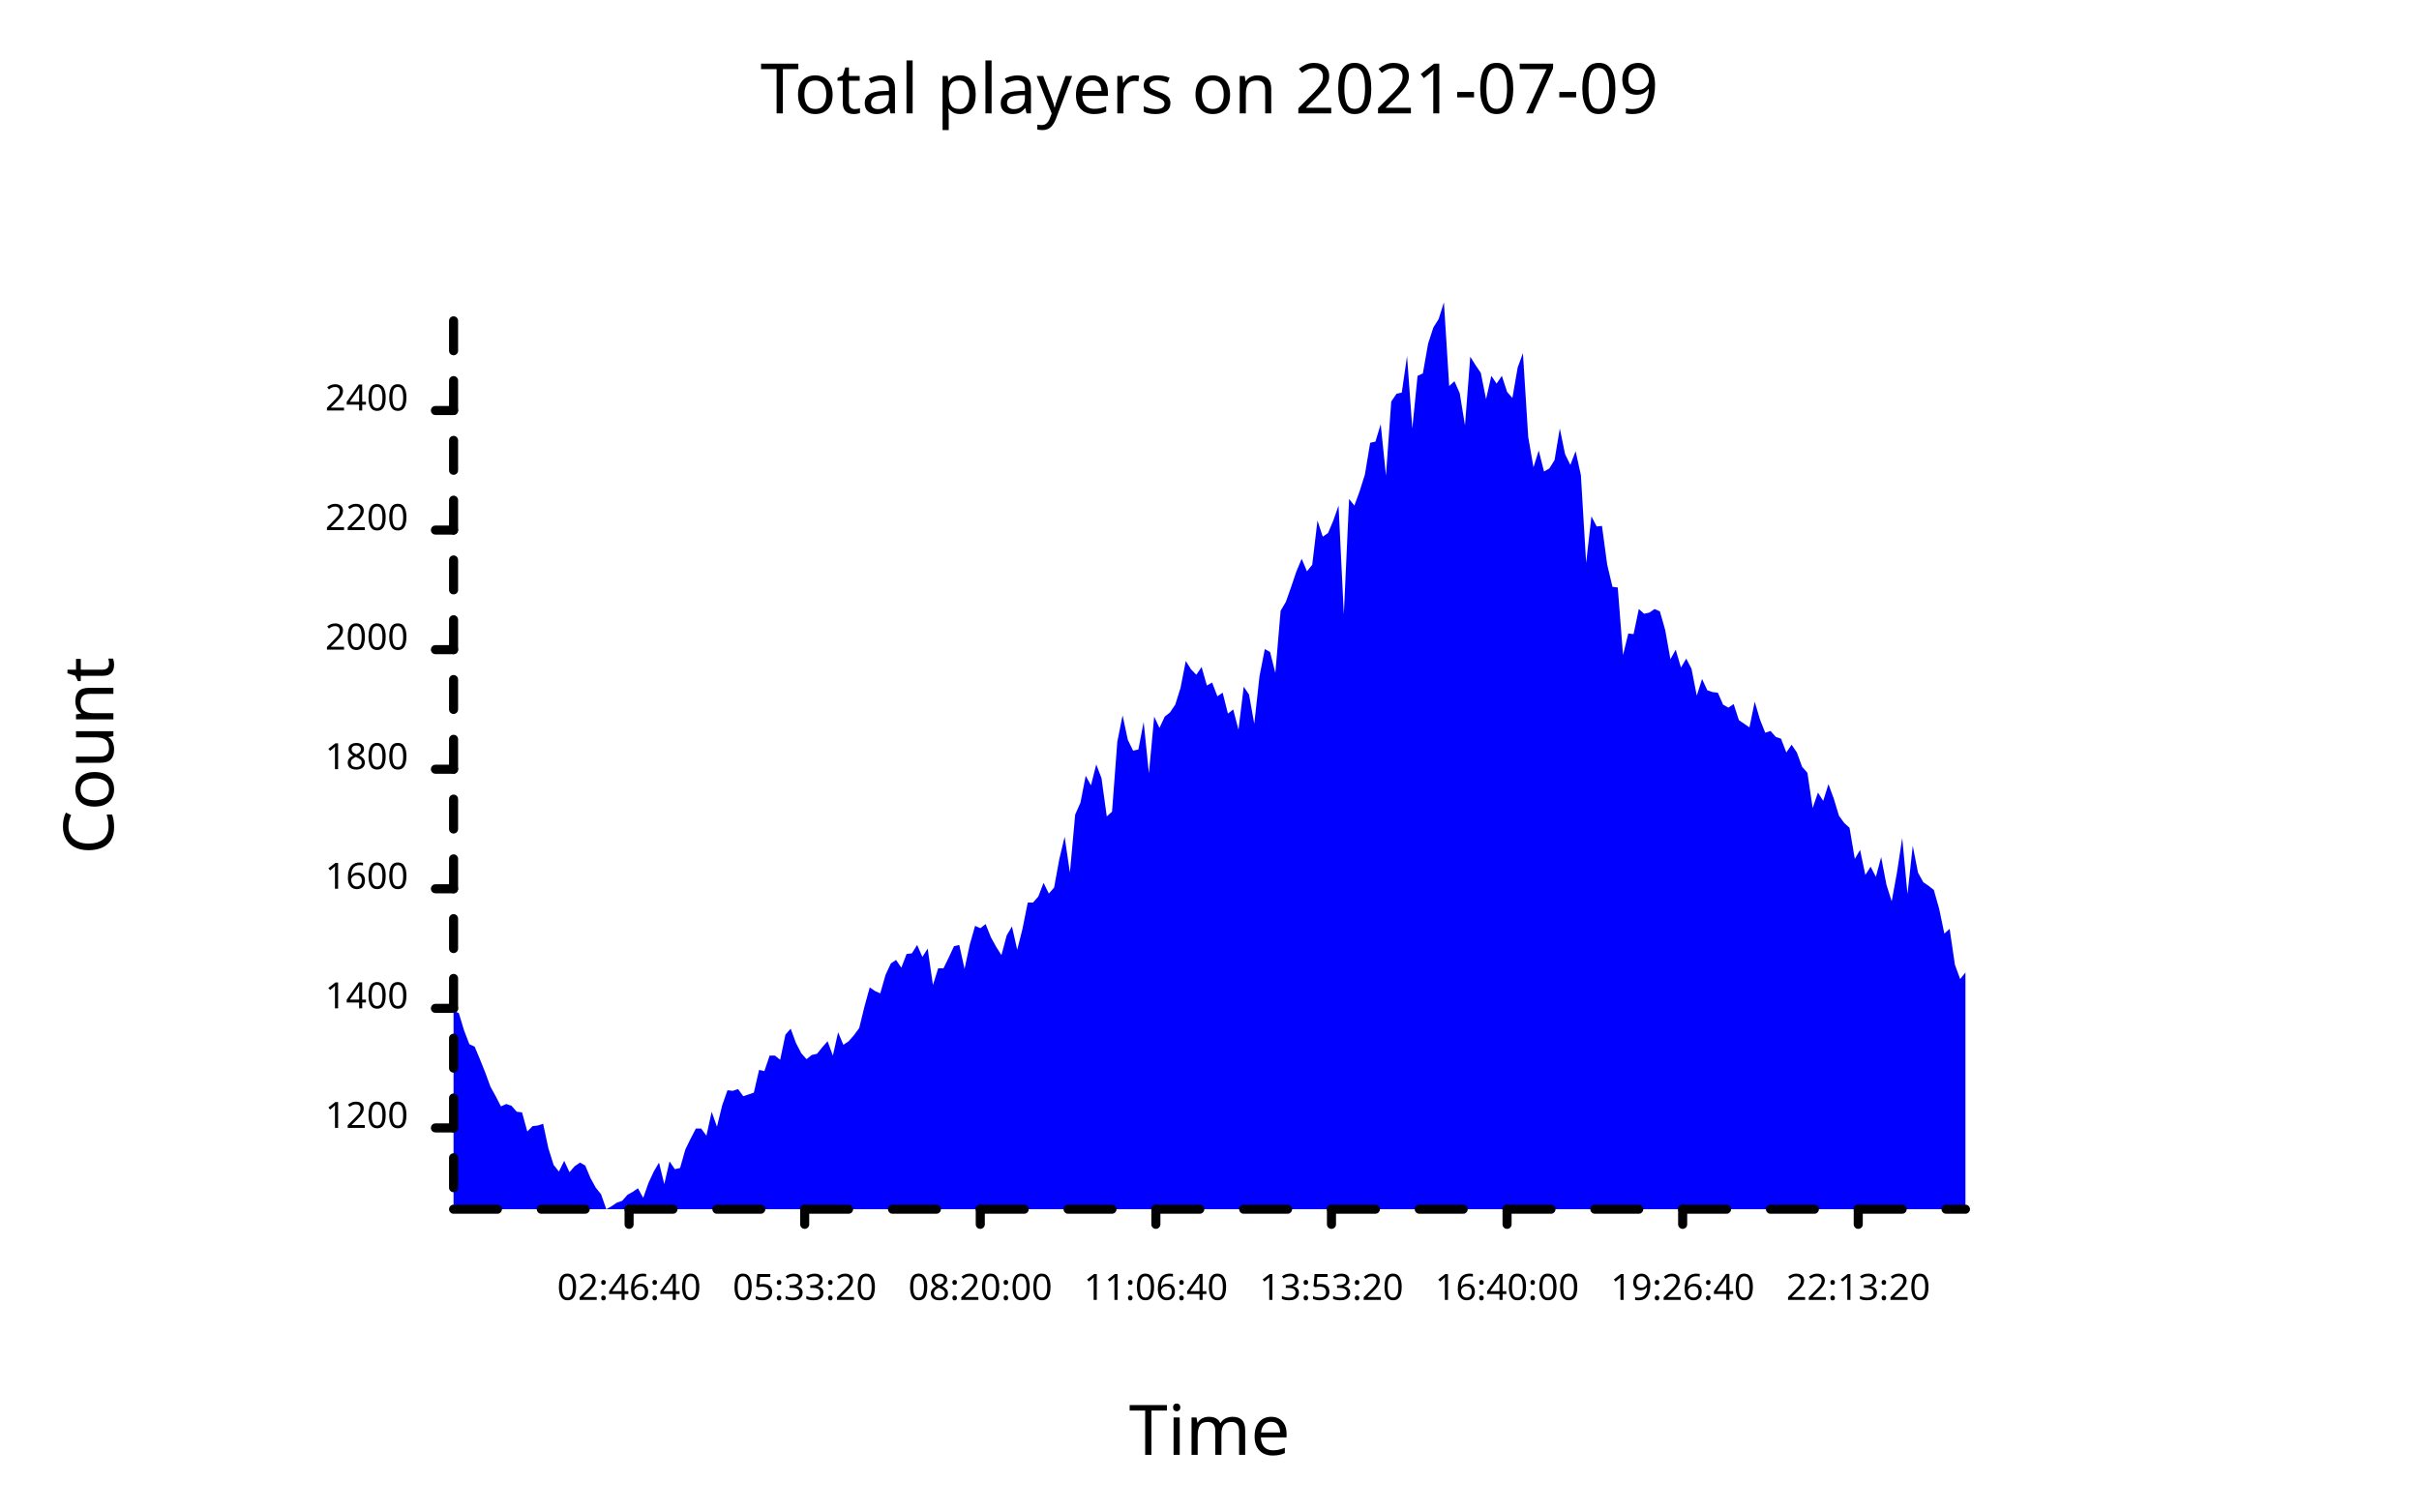
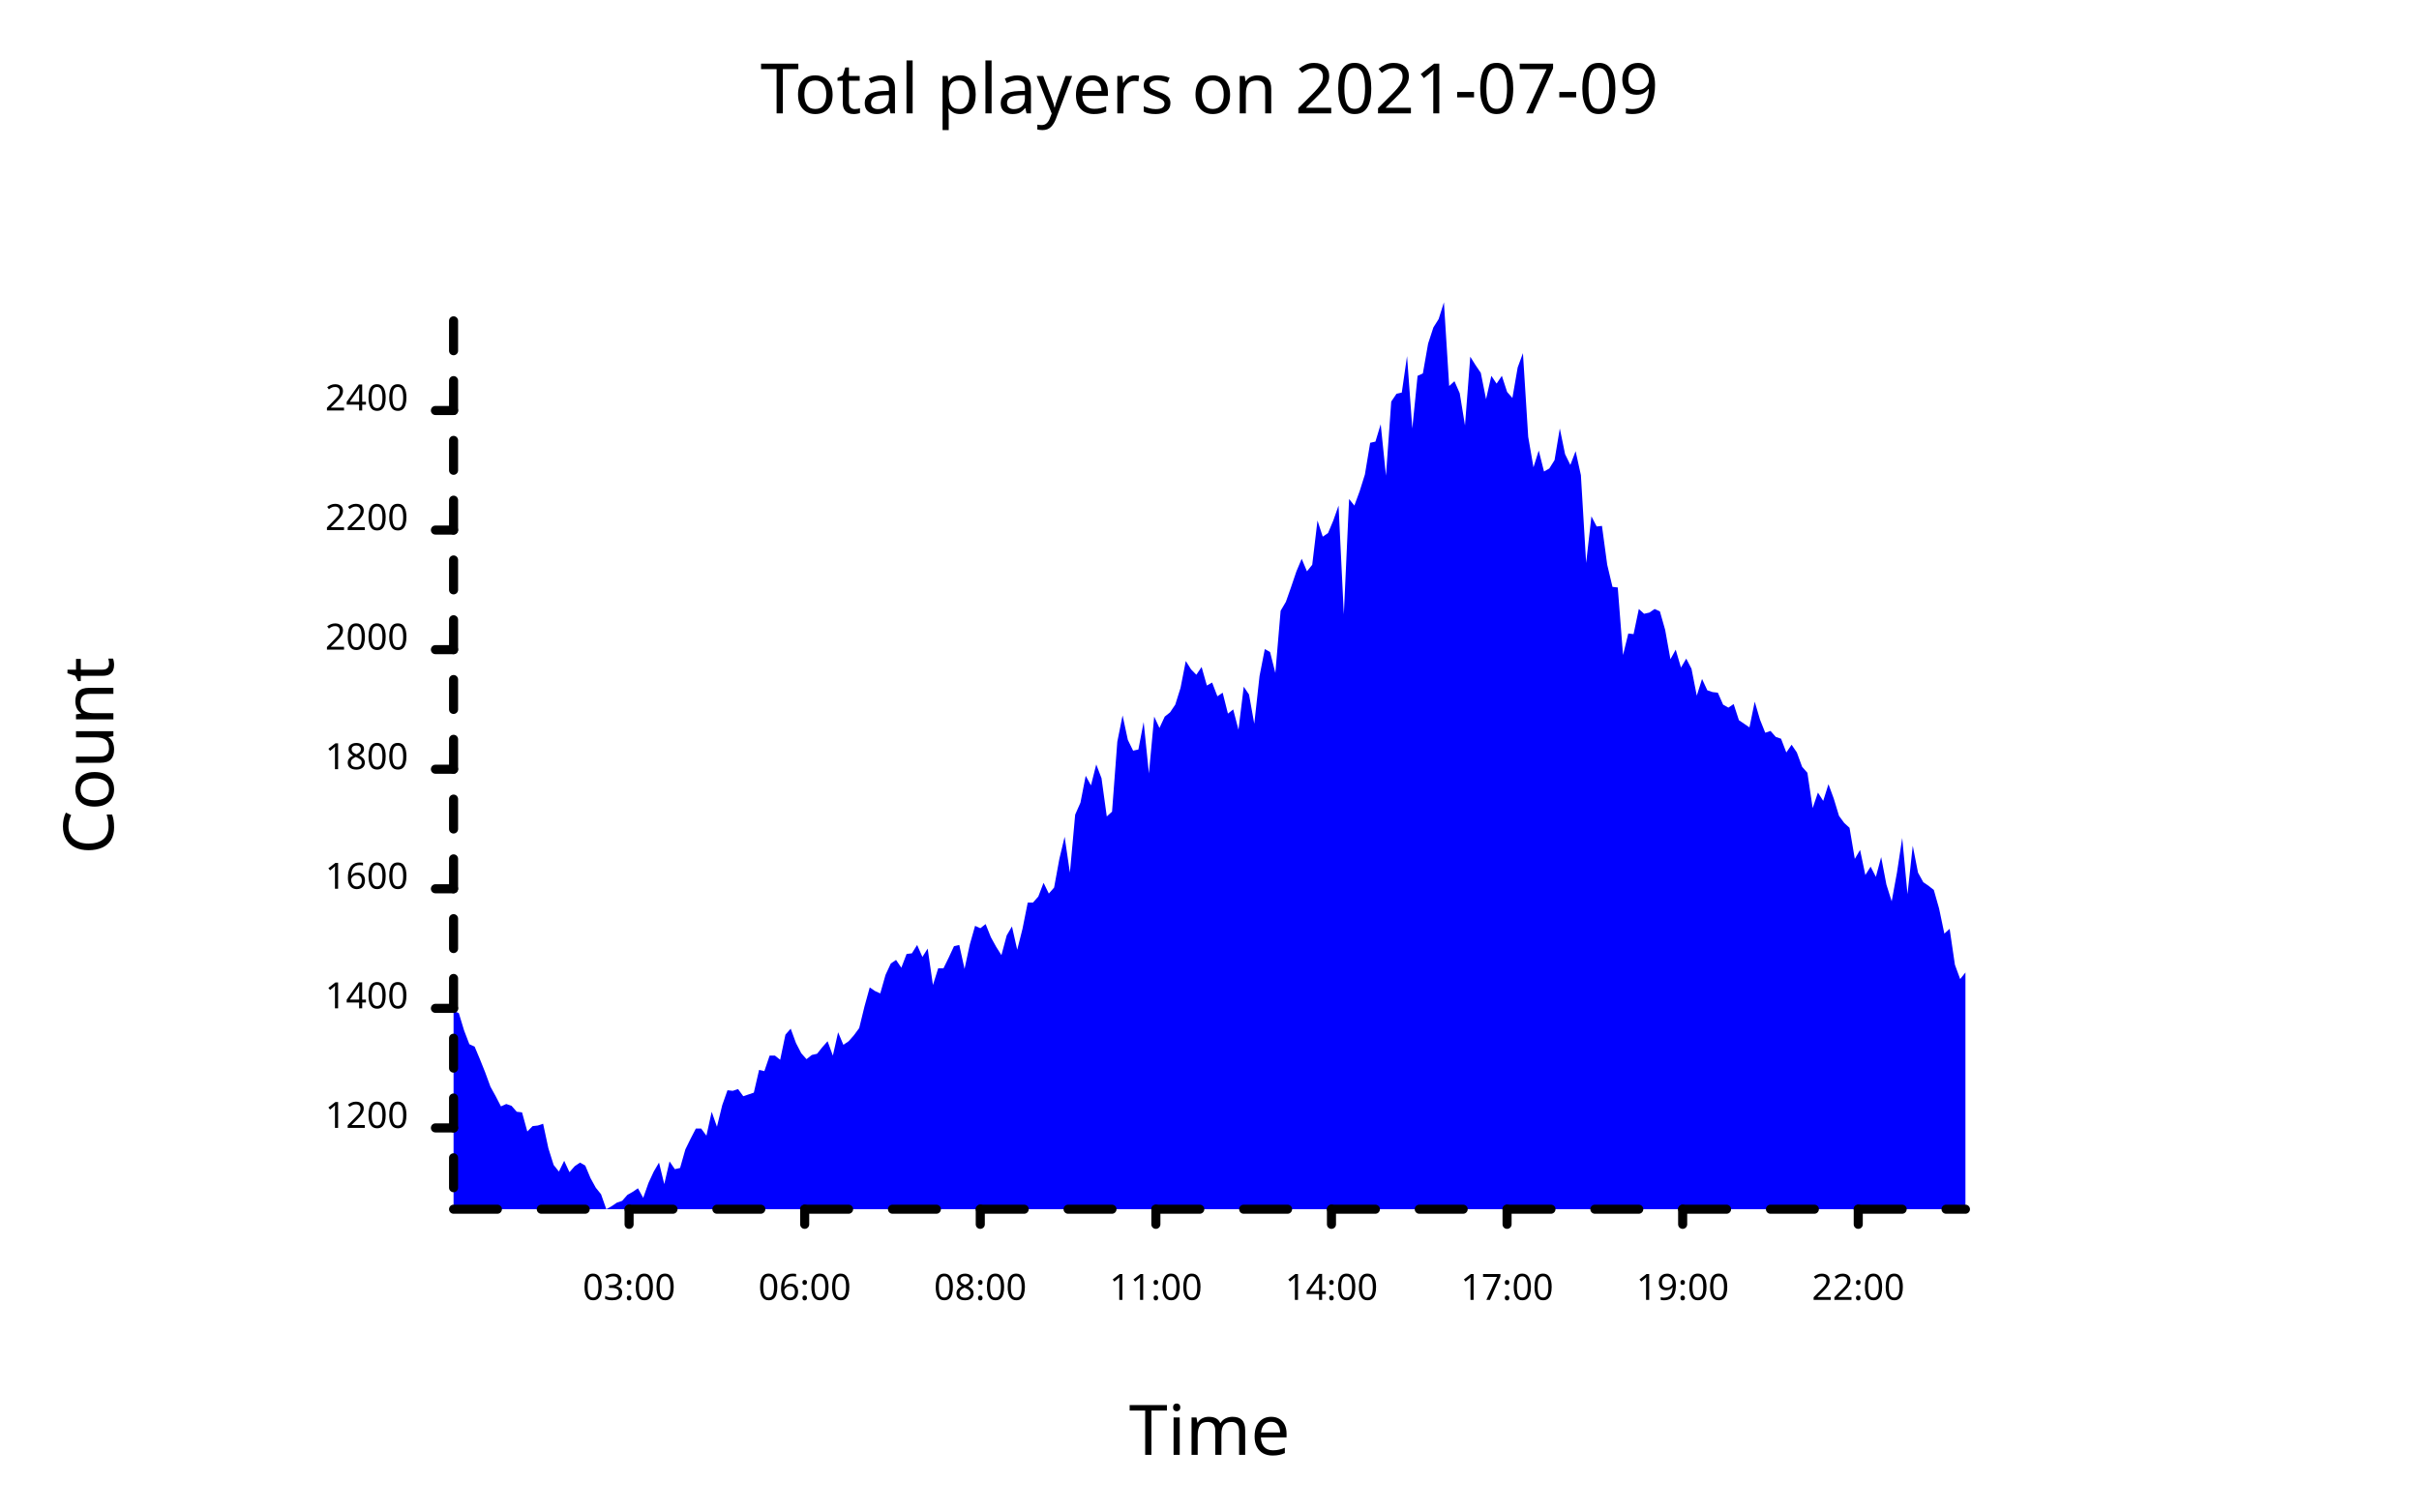
<svg xmlns="http://www.w3.org/2000/svg" class="poloto" width="800" height="500" viewBox="0 0 800 500">
  <style>.poloto { stroke-linecap:round; stroke-linejoin:round; font-family: 'Tahoma', sans-serif; background-color: AliceBlue;} .poloto_scatter{stroke-width:7} .poloto_line{stroke-width:2} .poloto_text{fill: black;} .poloto_axis_lines{stroke: black;stroke-width:3;fill:none;stroke-dasharray:none} .poloto0stroke{stroke:  blue;} .poloto1stroke{stroke:  red;} .poloto2stroke{stroke:  green;} .poloto3stroke{stroke:  gold;} .poloto4stroke{stroke:  aqua;} .poloto5stroke{stroke:  lime;} .poloto6stroke{stroke:  orange;} .poloto7stroke{stroke:  chocolate;} .poloto0fill{fill:blue;} .poloto1fill{fill:red;} .poloto2fill{fill:green;} .poloto3fill{fill:gold;} .poloto4fill{fill:aqua;} .poloto5fill{fill:lime;} .poloto6fill{fill:orange;} .poloto7fill{fill:chocolate;}</style>
  <text class="poloto_text poloto_legend_text" alignment-baseline="middle" text-anchor="start" font-size="large" x="675" y="100" />
  <path class="poloto_linefill poloto0fill" d=" M 150 400 L 150 334.344 L 151.742 335.135 L 153.484 340.87 L 155.226 345.419 L 156.969 346.21 L 158.711 350.363 L 160.453 354.713 L 162.195 359.459 L 163.937 362.624 L 165.679 365.985 L 167.422 365.194 L 169.164 365.788 L 170.906 367.765 L 172.648 367.963 L 174.39 374.291 L 176.132 372.512 L 177.875 372.314 L 179.617 371.721 L 181.359 379.829 L 183.101 385.366 L 184.843 387.541 L 186.585 383.982 L 188.328 387.739 L 190.07 385.761 L 191.812 384.575 L 193.554 385.564 L 195.296 389.717 L 197.038 392.881 L 198.78 395.056 L 200.523 400 L 202.265 399.011 L 204.007 397.825 L 205.749 397.231 L 207.491 395.254 L 209.233 394.265 L 210.976 393.078 L 212.718 396.243 L 214.46 391.299 L 216.202 387.541 L 217.944 384.575 L 219.686 391.694 L 221.429 384.179 L 223.177 386.75 L 224.913 386.355 L 226.655 380.224 L 228.397 376.664 L 230.139 373.303 L 231.882 373.303 L 233.624 375.676 L 235.366 367.765 L 237.108 372.709 L 238.85 365.59 L 240.592 360.646 L 242.334 360.844 L 244.077 360.25 L 245.819 362.624 L 247.561 362.03 L 249.303 361.437 L 251.045 353.922 L 252.787 354.318 L 254.53 349.176 L 256.272 349.176 L 258.014 350.56 L 259.756 342.254 L 261.498 340.277 L 263.24 345.023 L 264.983 348.385 L 266.725 350.363 L 268.467 348.978 L 270.209 348.583 L 271.951 346.407 L 273.693 344.43 L 275.436 349.176 L 277.178 341.463 L 278.92 345.616 L 280.662 344.43 L 282.404 342.452 L 284.146 340.079 L 285.889 332.96 L 287.631 326.632 L 289.373 327.818 L 291.115 328.609 L 292.857 322.479 L 294.599 318.721 L 296.341 317.535 L 298.084 320.105 L 299.826 315.557 L 301.568 315.359 L 303.31 312.591 L 305.052 316.546 L 306.794 313.777 L 308.537 325.84 L 310.279 320.303 L 312.021 320.303 L 313.763 316.744 L 315.505 312.986 L 317.247 312.591 L 318.99 320.501 L 320.732 312.393 L 322.474 306.262 L 324.216 307.053 L 325.958 305.669 L 327.7 310.02 L 329.443 313.184 L 331.185 315.953 L 332.927 309.426 L 334.669 306.46 L 336.411 314.173 L 338.153 307.251 L 339.895 298.55 L 341.638 298.55 L 343.38 296.572 L 345.122 292.024 L 346.864 295.583 L 348.606 293.606 L 350.348 284.113 L 352.091 276.796 L 353.833 288.662 L 355.575 269.479 L 357.317 265.524 L 359.059 256.625 L 360.801 259.789 L 362.544 252.868 L 364.286 257.416 L 366.028 270.073 L 367.77 268.49 L 369.512 245.353 L 371.254 236.651 L 372.997 244.759 L 374.739 248.319 L 376.481 247.924 L 378.223 238.827 L 379.965 255.834 L 381.707 237.047 L 383.449 240.804 L 385.192 237.047 L 386.934 235.662 L 388.676 233.092 L 390.418 227.554 L 392.16 218.655 L 393.902 221.424 L 395.645 223.204 L 397.387 220.633 L 399.129 226.763 L 400.871 225.775 L 402.613 230.323 L 404.355 229.136 L 406.098 236.058 L 407.84 234.674 L 409.582 241.397 L 411.324 227.159 L 413.066 229.73 L 414.808 239.42 L 416.551 223.599 L 418.293 214.7 L 420.035 215.689 L 421.777 222.61 L 423.519 202.044 L 425.261 199.077 L 427.003 194.133 L 428.746 188.991 L 430.488 184.838 L 432.23 188.991 L 433.972 186.816 L 435.714 172.182 L 437.456 177.521 L 439.199 176.335 L 440.941 172.182 L 442.683 167.238 L 444.425 203.23 L 446.167 165.063 L 447.909 167.238 L 449.652 162.492 L 451.394 156.955 L 453.136 146.473 L 454.878 146.078 L 456.62 140.343 L 458.362 157.35 L 460.105 132.828 L 461.847 130.257 L 463.589 129.862 L 465.331 117.798 L 467.073 141.727 L 468.815 124.324 L 470.557 123.533 L 472.3 113.645 L 474.042 108.306 L 475.784 105.537 L 477.526 100 L 479.268 127.686 L 481.01 126.104 L 482.753 130.059 L 484.495 140.738 L 486.237 117.996 L 487.979 120.765 L 489.721 123.336 L 491.463 132.037 L 493.206 124.324 L 494.948 126.895 L 496.69 124.324 L 498.432 129.664 L 500.174 131.641 L 501.916 121.556 L 503.659 116.809 L 505.401 144.496 L 507.143 154.581 L 508.885 149.044 L 510.627 155.966 L 512.369 154.977 L 514.111 152.208 L 515.854 141.727 L 517.596 150.231 L 519.338 153.79 L 521.08 149.242 L 522.822 157.152 L 524.564 186.223 L 526.307 170.798 L 528.049 174.16 L 529.791 173.962 L 531.533 186.816 L 533.275 194.133 L 535.017 194.331 L 536.76 216.678 L 538.502 209.558 L 540.244 209.756 L 541.986 201.45 L 543.728 203.032 L 545.47 202.637 L 547.213 201.45 L 548.955 202.241 L 550.697 208.372 L 552.439 218.062 L 554.181 214.898 L 555.923 220.831 L 557.666 217.864 L 559.408 221.226 L 561.15 230.125 L 562.892 224.588 L 564.634 228.345 L 566.376 228.939 L 568.118 229.136 L 569.861 233.092 L 571.603 234.08 L 573.345 232.894 L 575.087 238.233 L 576.829 239.42 L 578.571 240.606 L 580.314 232.103 L 582.056 238.036 L 583.798 242.386 L 585.54 241.793 L 587.282 243.771 L 589.024 244.364 L 590.767 248.912 L 592.509 246.341 L 594.251 248.912 L 595.993 253.659 L 597.735 255.636 L 599.477 267.304 L 601.22 262.162 L 602.962 264.931 L 604.704 259.394 L 606.446 264.14 L 608.188 269.875 L 609.93 272.248 L 611.672 273.83 L 613.415 284.113 L 615.157 281.147 L 616.899 289.453 L 618.641 286.684 L 620.383 290.046 L 622.125 283.52 L 623.868 292.617 L 625.61 298.154 L 627.352 288.662 L 629.094 277.192 L 630.836 295.781 L 632.578 279.763 L 634.321 288.662 L 636.063 291.826 L 637.805 293.013 L 639.547 294.397 L 641.289 300.527 L 643.031 308.833 L 644.774 307.251 L 646.516 319.117 L 648.258 323.863 L 650 321.688 L 650 400 Z" />
  <text class="poloto_labels poloto_text poloto_title" alignment-baseline="start" text-anchor="middle" font-size="x-large" x="400" y="37.5">Total players on 2021-07-09</text>
  <text class="poloto_labels poloto_text poloto_xname" alignment-baseline="start" text-anchor="middle" font-size="x-large" x="400" y="481.25">Time</text>
  <text class="poloto_labels poloto_text poloto_yname" alignment-baseline="start" text-anchor="middle" font-size="x-large" transform="rotate(-90,37.5,250)" x="37.5" y="250">Count</text>
  <line class="poloto_axis_lines" stroke="black" x1="208.049" x2="208.049" y1="400" y2="405" />
-   <text class="poloto_tick_labels poloto_text" alignment-baseline="start" text-anchor="middle" x="208.049" y="430"> 02:46:40</text>
+   <text class="poloto_tick_labels poloto_text" alignment-baseline="start" text-anchor="middle" x="208.049" y="430"> 03:00</text>
  <line class="poloto_axis_lines" stroke="black" x1="266.121" x2="266.121" y1="400" y2="405" />
-   <text class="poloto_tick_labels poloto_text" alignment-baseline="start" text-anchor="middle" x="266.121" y="430"> 05:33:20</text>
+   <text class="poloto_tick_labels poloto_text" alignment-baseline="start" text-anchor="middle" x="266.121" y="430"> 06:00</text>
  <line class="poloto_axis_lines" stroke="black" x1="324.193" x2="324.193" y1="400" y2="405" />
-   <text class="poloto_tick_labels poloto_text" alignment-baseline="start" text-anchor="middle" x="324.193" y="430"> 08:20:00</text>
+   <text class="poloto_tick_labels poloto_text" alignment-baseline="start" text-anchor="middle" x="324.193" y="430"> 08:00</text>
  <line class="poloto_axis_lines" stroke="black" x1="382.265" x2="382.265" y1="400" y2="405" />
-   <text class="poloto_tick_labels poloto_text" alignment-baseline="start" text-anchor="middle" x="382.265" y="430"> 11:06:40</text>
+   <text class="poloto_tick_labels poloto_text" alignment-baseline="start" text-anchor="middle" x="382.265" y="430"> 11:00</text>
  <line class="poloto_axis_lines" stroke="black" x1="440.337" x2="440.337" y1="400" y2="405" />
-   <text class="poloto_tick_labels poloto_text" alignment-baseline="start" text-anchor="middle" x="440.337" y="430"> 13:53:20</text>
+   <text class="poloto_tick_labels poloto_text" alignment-baseline="start" text-anchor="middle" x="440.337" y="430"> 14:00</text>
  <line class="poloto_axis_lines" stroke="black" x1="498.409" x2="498.409" y1="400" y2="405" />
-   <text class="poloto_tick_labels poloto_text" alignment-baseline="start" text-anchor="middle" x="498.409" y="430"> 16:40:00</text>
+   <text class="poloto_tick_labels poloto_text" alignment-baseline="start" text-anchor="middle" x="498.409" y="430"> 17:00</text>
  <line class="poloto_axis_lines" stroke="black" x1="556.481" x2="556.481" y1="400" y2="405" />
-   <text class="poloto_tick_labels poloto_text" alignment-baseline="start" text-anchor="middle" x="556.481" y="430"> 19:26:40</text>
+   <text class="poloto_tick_labels poloto_text" alignment-baseline="start" text-anchor="middle" x="556.481" y="430"> 19:00</text>
  <line class="poloto_axis_lines" stroke="black" x1="614.553" x2="614.553" y1="400" y2="405" />
-   <text class="poloto_tick_labels poloto_text" alignment-baseline="start" text-anchor="middle" x="614.553" y="430"> 22:13:20</text>
+   <text class="poloto_tick_labels poloto_text" alignment-baseline="start" text-anchor="middle" x="614.553" y="430"> 22:00</text>
  <line class="poloto_axis_lines" stroke="black" x1="150" x2="144" y1="373.105" y2="373.105" />
  <text class="poloto_tick_labels poloto_text" alignment-baseline="middle" text-anchor="end" x="135" y="373.105"> 1200</text>
  <line class="poloto_axis_lines" stroke="black" x1="150" x2="144" y1="333.553" y2="333.553" />
  <text class="poloto_tick_labels poloto_text" alignment-baseline="middle" text-anchor="end" x="135" y="333.553"> 1400</text>
  <line class="poloto_axis_lines" stroke="black" x1="150" x2="144" y1="294.001" y2="294.001" />
  <text class="poloto_tick_labels poloto_text" alignment-baseline="middle" text-anchor="end" x="135" y="294.001"> 1600</text>
  <line class="poloto_axis_lines" stroke="black" x1="150" x2="144" y1="254.45" y2="254.45" />
  <text class="poloto_tick_labels poloto_text" alignment-baseline="middle" text-anchor="end" x="135" y="254.45"> 1800</text>
  <line class="poloto_axis_lines" stroke="black" x1="150" x2="144" y1="214.898" y2="214.898" />
  <text class="poloto_tick_labels poloto_text" alignment-baseline="middle" text-anchor="end" x="135" y="214.898"> 2000</text>
  <line class="poloto_axis_lines" stroke="black" x1="150" x2="144" y1="175.346" y2="175.346" />
  <text class="poloto_tick_labels poloto_text" alignment-baseline="middle" text-anchor="end" x="135" y="175.346"> 2200</text>
  <line class="poloto_axis_lines" stroke="black" x1="150" x2="144" y1="135.794" y2="135.794" />
  <text class="poloto_tick_labels poloto_text" alignment-baseline="middle" text-anchor="end" x="135" y="135.794"> 2400</text>
  <path stroke="black" fill="none" class="poloto_axis_lines" style="stroke-dasharray:14.518;stroke-dashoffset:-58.049;" d=" M 150 400 L 650 400" />
  <path stroke="black" fill="none" class="poloto_axis_lines" style="stroke-dasharray:9.888;stroke-dashoffset:-26.895;" d=" M 150 400 L 150 100" />
</svg>
